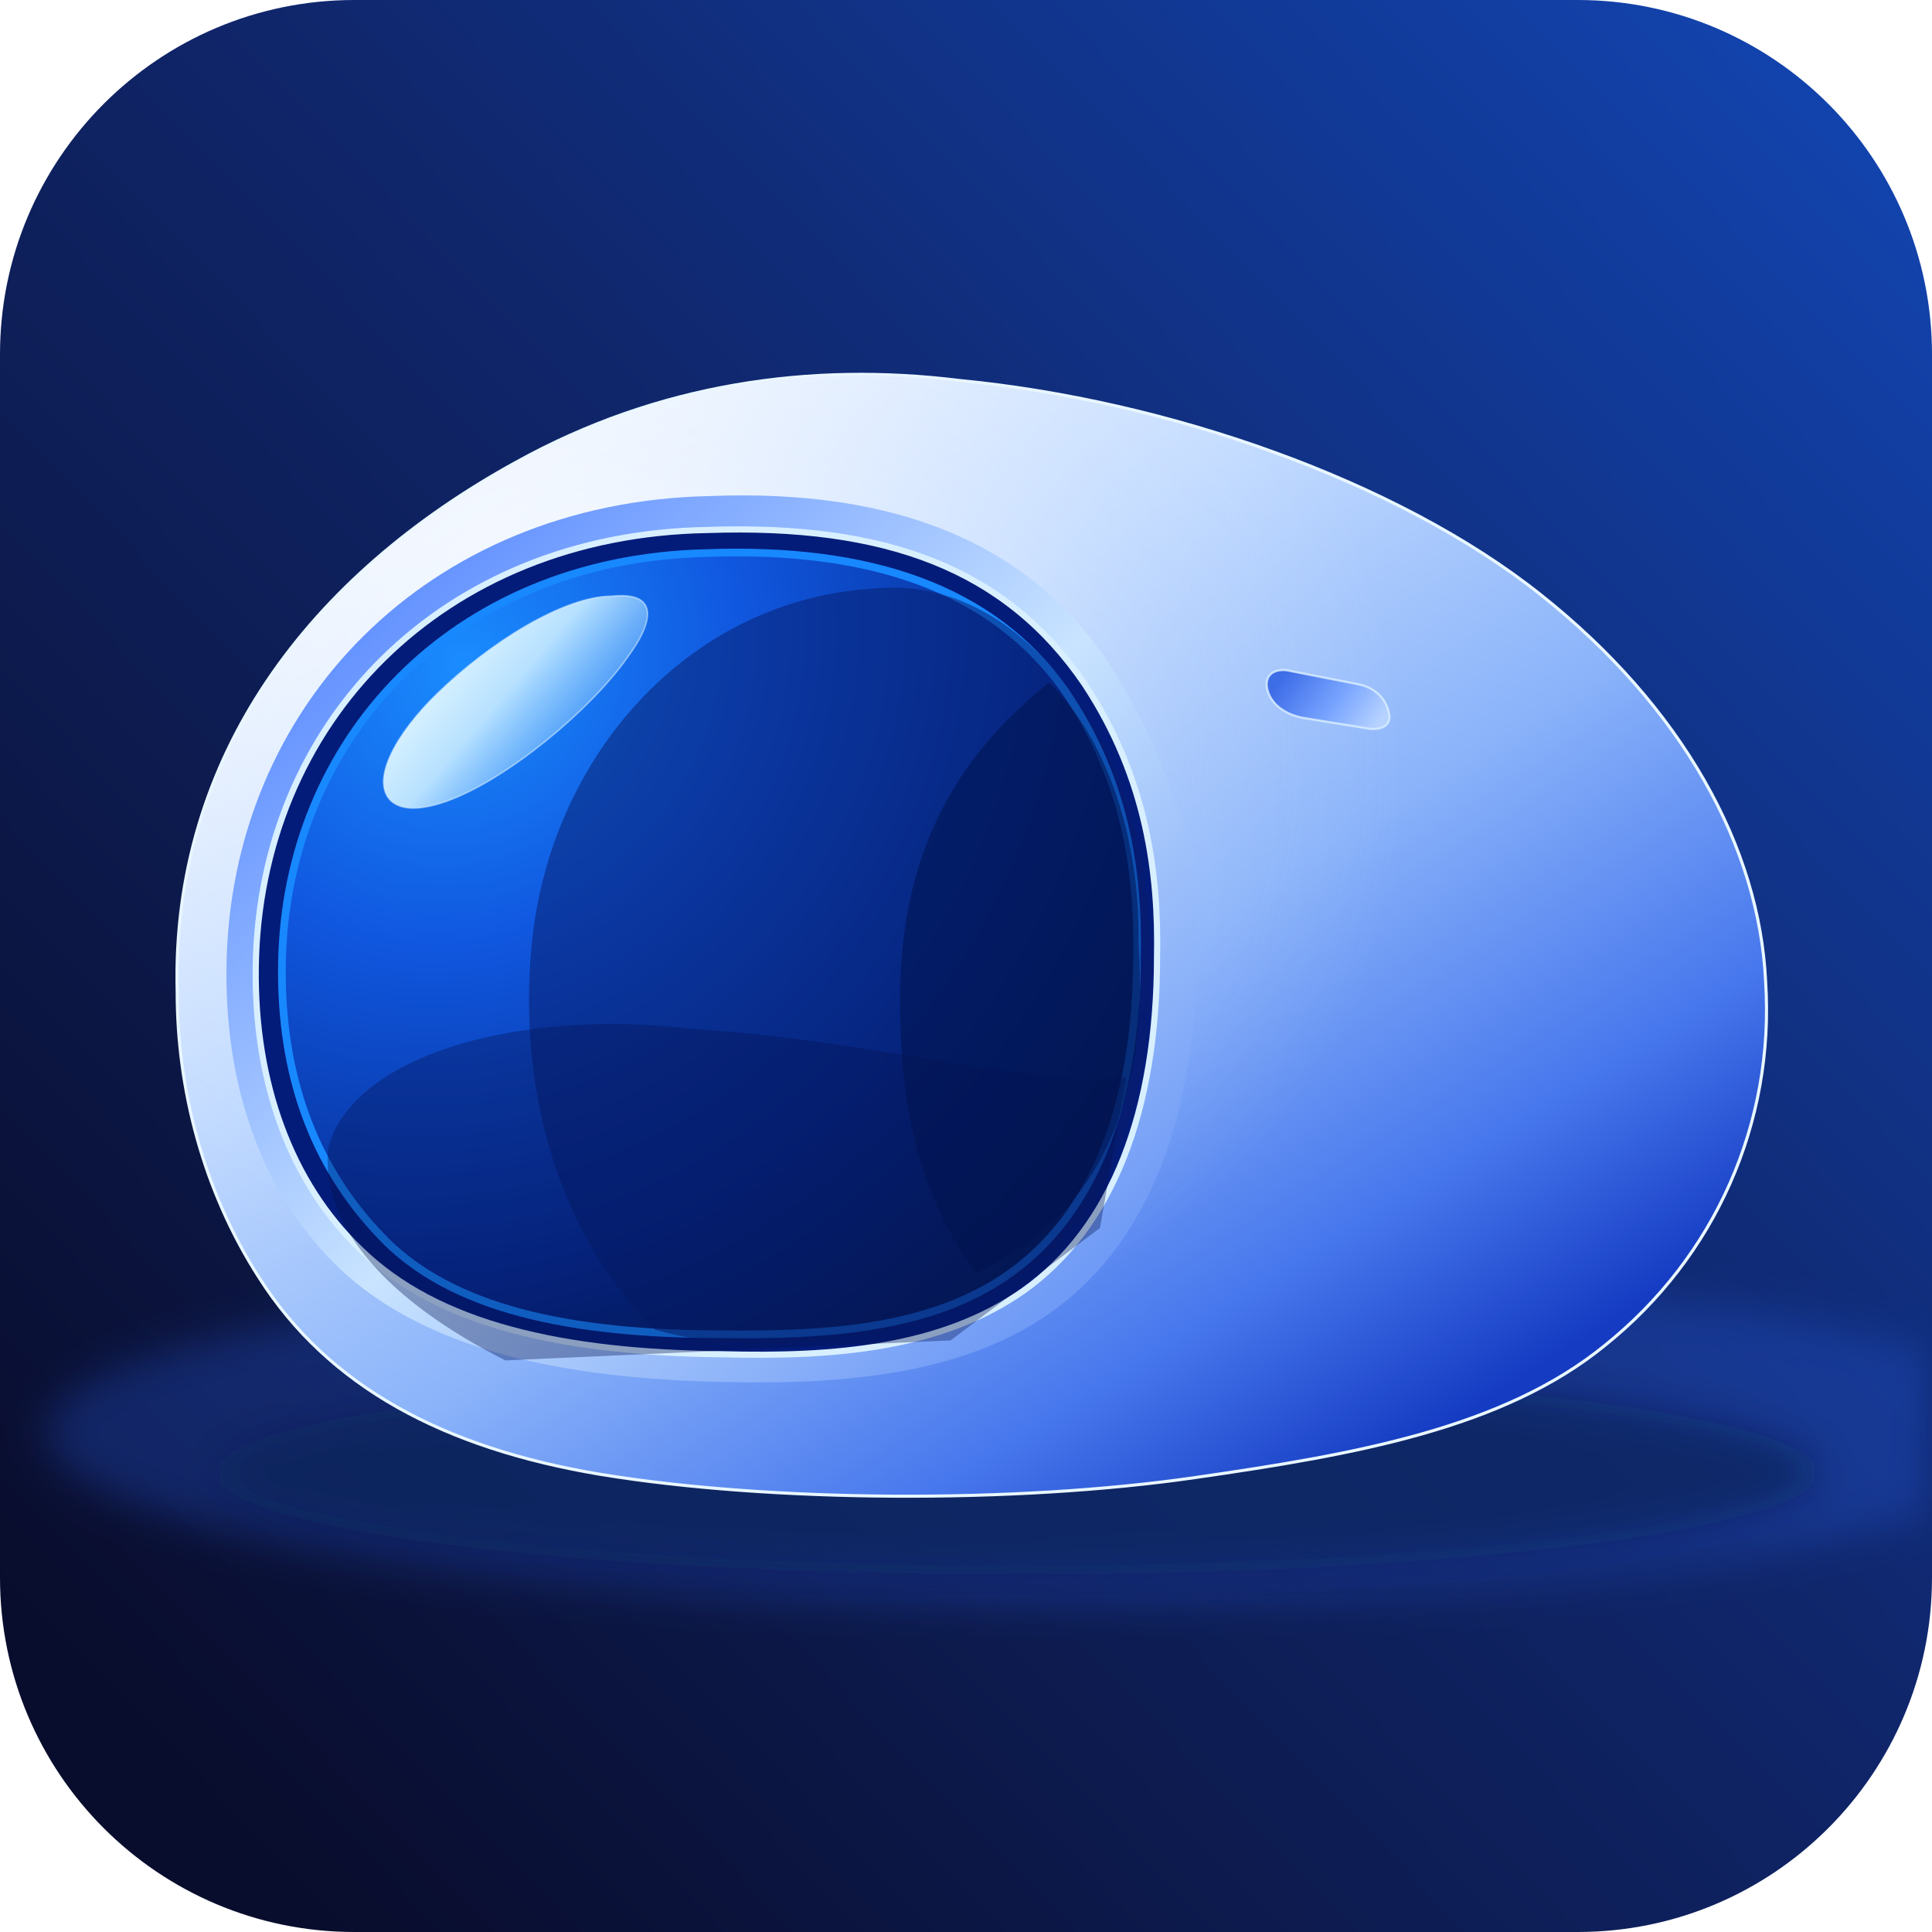
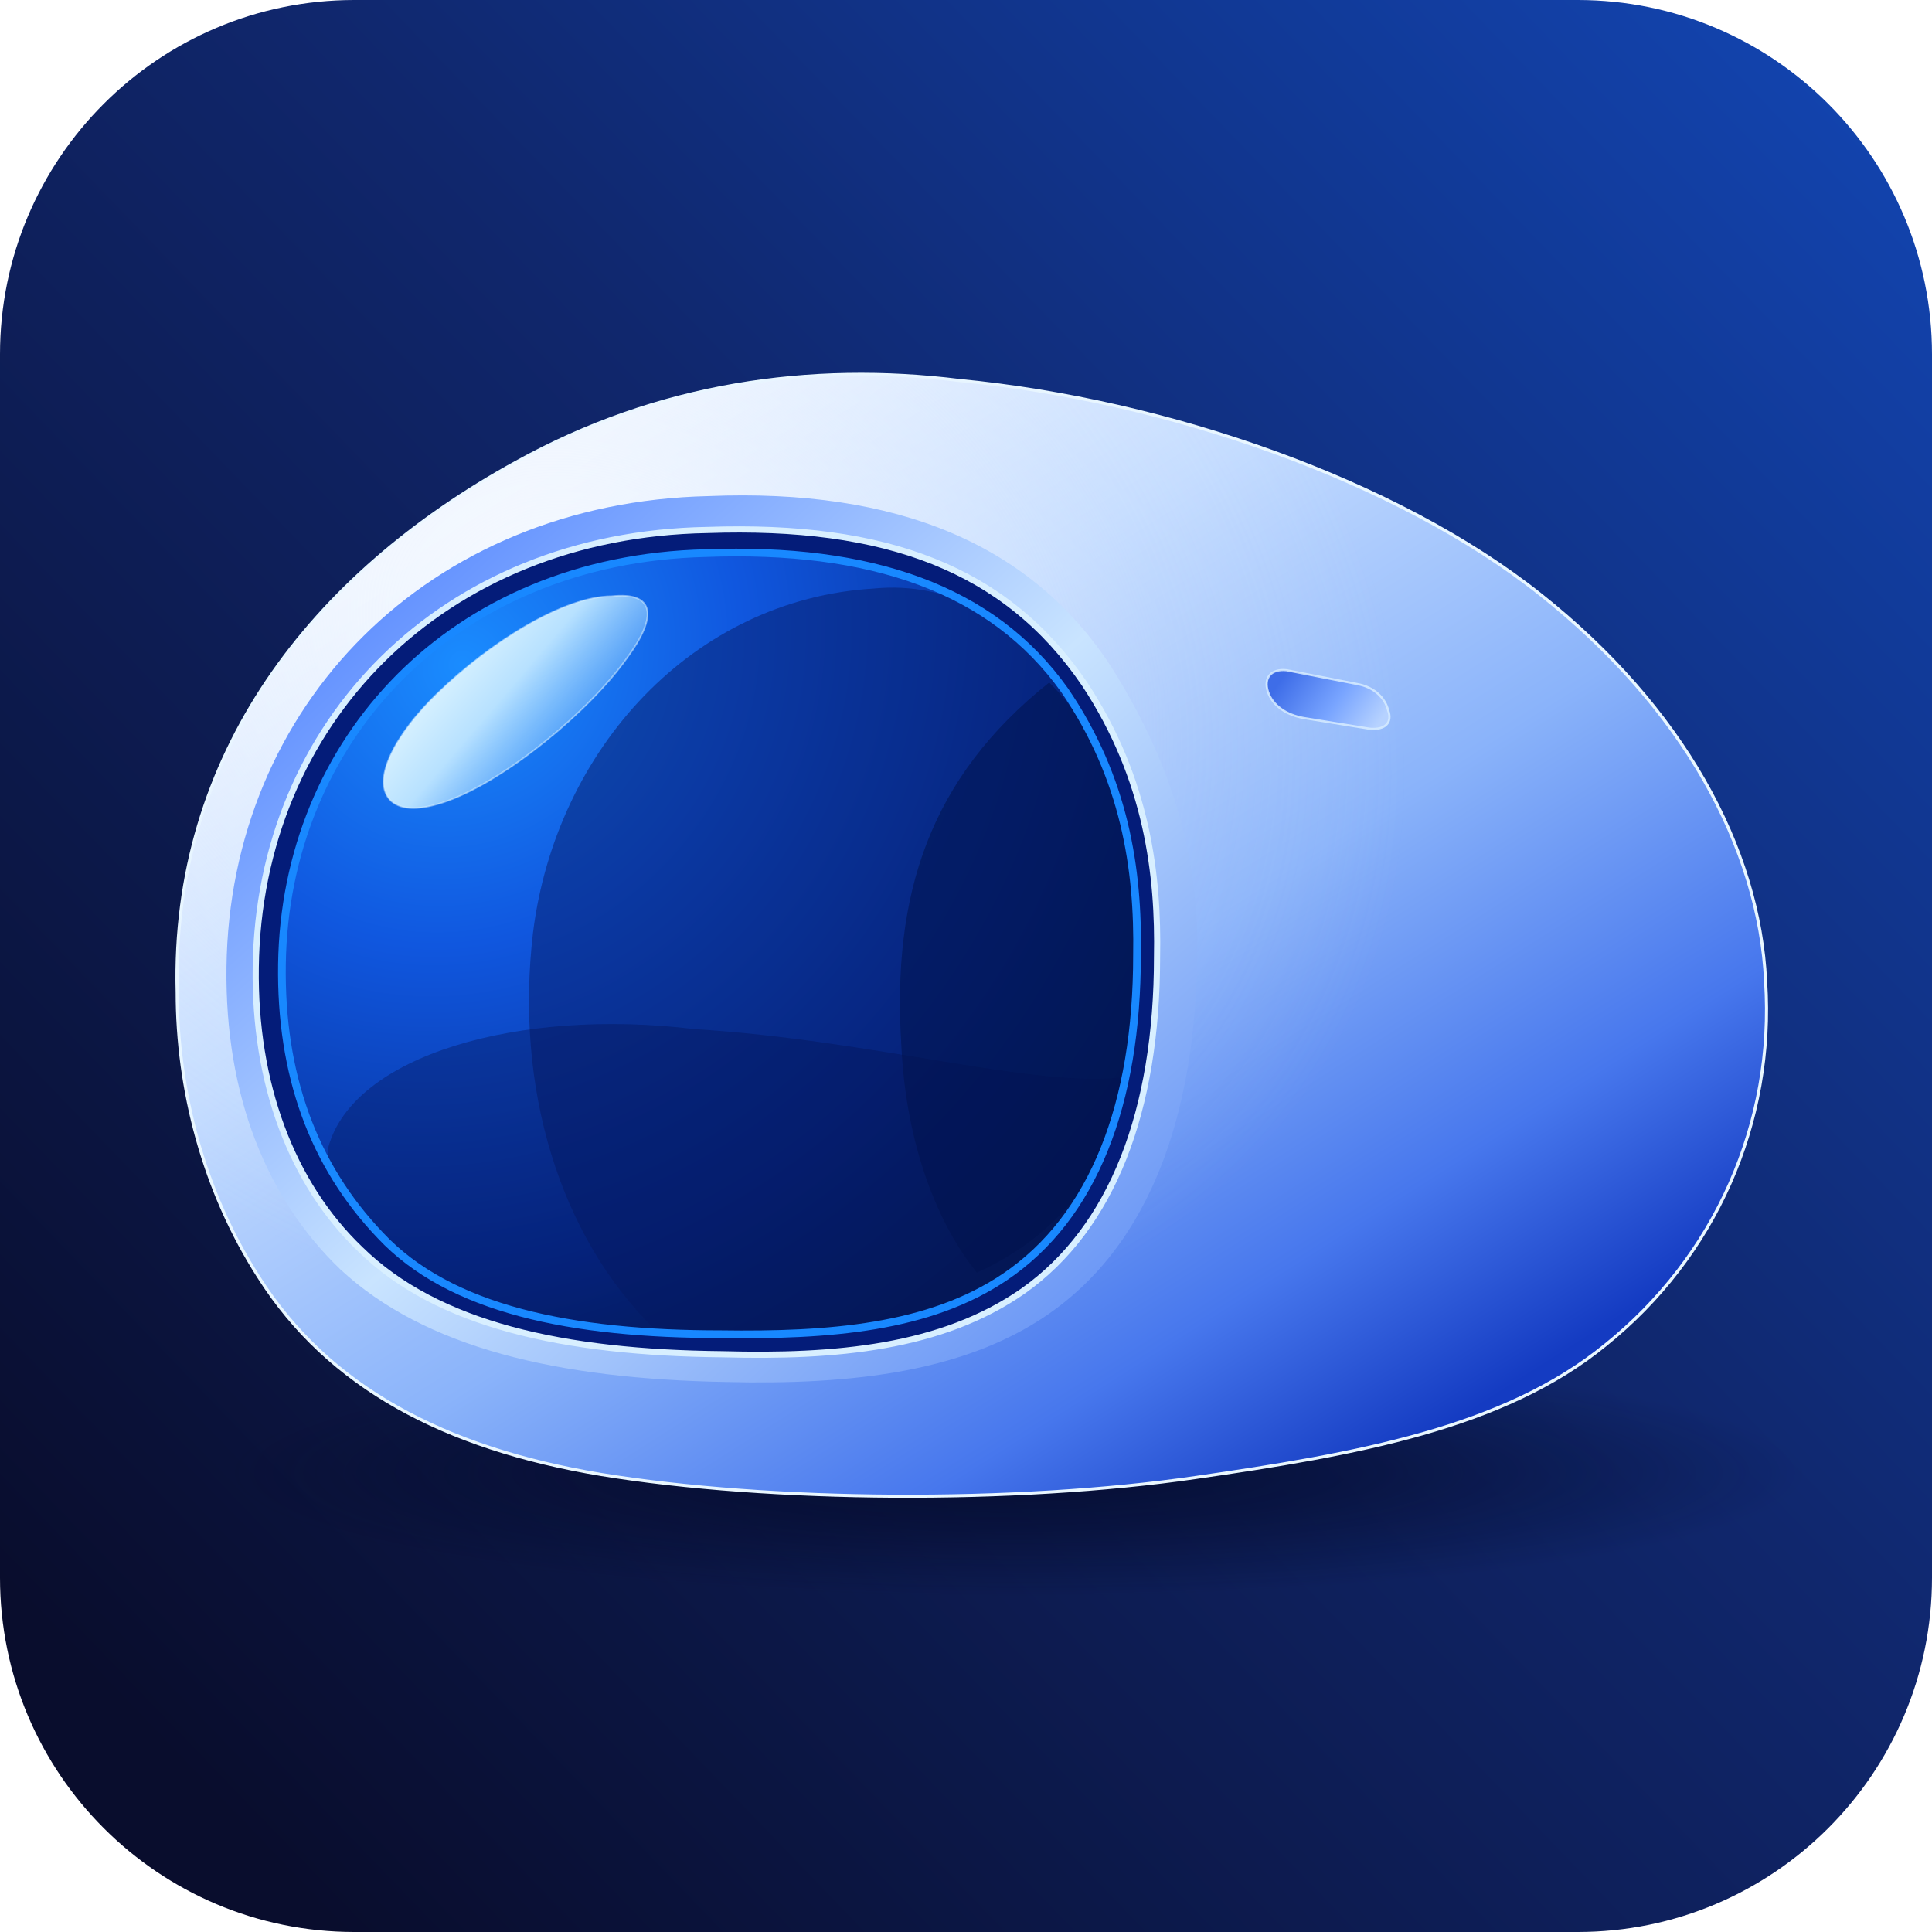
<svg xmlns="http://www.w3.org/2000/svg" viewBox="0 0 1254 1254" role="img" aria-labelledby="title desc">
  <defs>
    <clipPath id="squircle">
      <rect width="1254" height="1254" rx="230" />
    </clipPath>
    <linearGradient id="bg" x1="70" y1="1100" x2="1170" y2="40" gradientUnits="userSpaceOnUse">
      <stop stop-color="#090d2d" />
      <stop offset=".56" stop-color="#10276d" />
      <stop offset="1" stop-color="#1243ad" />
    </linearGradient>
    <linearGradient id="shell" x1="420" y1="260" x2="870" y2="970" gradientUnits="userSpaceOnUse">
      <stop stop-color="#f0f6ff" />
      <stop offset=".27" stop-color="#c4dcff" />
      <stop offset=".57" stop-color="#8ab3fa" />
      <stop offset=".83" stop-color="#4777ed" />
      <stop offset="1" stop-color="#143bc2" />
    </linearGradient>
    <radialGradient id="shellGlow" cx="0" cy="0" r="1" gradientTransform="translate(385 420) rotate(26) scale(550 435)" gradientUnits="userSpaceOnUse">
      <stop stop-color="#fff" stop-opacity=".84" />
      <stop offset=".72" stop-color="#dceaff" stop-opacity=".14" />
      <stop offset="1" stop-color="#dceaff" stop-opacity="0" />
    </radialGradient>
    <radialGradient id="glass" cx="0" cy="0" r="1" gradientTransform="translate(300 430) rotate(38) scale(525 580)" gradientUnits="userSpaceOnUse">
      <stop stop-color="#1a8cff" />
      <stop offset=".33" stop-color="#1057df" />
      <stop offset=".73" stop-color="#062b91" />
      <stop offset="1" stop-color="#031743" />
    </radialGradient>
    <linearGradient id="rim" x1="230" y1="350" x2="720" y2="890" gradientUnits="userSpaceOnUse">
      <stop stop-color="#5687ff" />
      <stop offset=".5" stop-color="#c9e4ff" />
      <stop offset="1" stop-color="#5f8df4" />
    </linearGradient>
    <linearGradient id="reflection" x1="270" y1="410" x2="410" y2="530" gradientUnits="userSpaceOnUse">
      <stop stop-color="#f3ffff" />
      <stop offset=".38" stop-color="#b7e1ff" />
      <stop offset="1" stop-color="#399bff" stop-opacity="0" />
    </linearGradient>
    <linearGradient id="slot" x1="835" y1="436" x2="891" y2="475" gradientUnits="userSpaceOnUse">
      <stop stop-color="#3e6de8" />
      <stop offset=".55" stop-color="#78a4ff" />
      <stop offset="1" stop-color="#b6d2ff" />
    </linearGradient>
-     <filter id="blur">
-       <feGaussianBlur stdDeviation="13" />
-     </filter>
+     <path id="lens" d="M183 626C185 481 293 363 458 359C565 355 644 382 691 448C730 505 739 564 738 620C738 716 710 790 652 829C603 862 538 867 468 866C371 866 292 850 247 802C203 756 182 697 183 626Z" />
+     <clipPath id="lensClip">
+       <use href="#lens" />
+     </clipPath>
+     <radialGradient id="shadow">
+       <stop stop-color="#020725" stop-opacity=".7" />
+       <stop offset=".45" stop-color="#020725" stop-opacity=".45" />
+       <stop offset="1" stop-color="#020725" stop-opacity="0" />
+     </radialGradient>
  </defs>
  <g clip-path="url(#squircle)">
    <rect width="1254" height="1254" fill="url(#bg)" />
-     <ellipse cx="660" cy="956" rx="520" ry="66" fill="#020725" opacity=".72" filter="url(#blur)" />
-     <ellipse cx="680" cy="930" rx="650" ry="110" fill="#255be4" opacity=".28" filter="url(#blur)" />
+     <ellipse cx="660" cy="956" rx="520" ry="80" fill="url(#shadow)" />
    <path d="M115 644C111 490 202 373 335 300C427 249 526 235 623 247C758 260 907 312 1000 386C1092 459 1142 550 1146 637C1152 729 1113 816 1042 873C976 927 880 944 776 959C659 976 500 975 390 957C288 940 213 900 168 829C132 773 115 707 115 644Z" fill="url(#shell)" stroke="#e9f7ff" stroke-width="2" />
    <path d="M115 644C111 490 202 373 335 300C427 249 526 235 623 247C758 260 907 312 1000 386C1092 459 1142 550 1146 637C1152 729 1113 816 1042 873C976 927 880 944 776 959C659 976 500 975 390 957C288 940 213 900 168 829C132 773 115 707 115 644Z" fill="url(#shellGlow)" />
    <path d="M147 628C149 458 278 326 460 322C582 317 670 353 722 434C764 501 779 563 777 625C775 727 745 805 686 849C630 891 552 899 471 897C362 895 276 875 221 824C173 778 146 711 147 628Z" fill="url(#rim)" />
    <path d="M166 628C168 469 287 347 459 344C575 340 653 369 704 444C745 506 752 569 751 621C751 721 722 797 664 838C611 875 542 881 469 879C366 878 284 860 234 811C189 768 165 703 166 628Z" fill="#041c79" stroke="#d8efff" stroke-width="4" />
-     <path d="M183 626C185 481 293 363 458 359C565 355 644 382 691 448C730 505 739 564 738 620C738 716 710 790 652 829C603 862 538 867 468 866C371 866 292 850 247 802C203 756 182 697 183 626Z" fill="url(#glass)" stroke="#1888ff" stroke-width="5" />
-     <path d="M567 382C450 389 361 486 346 605C334 706 363 802 425 863C492 883 605 870 667 825C729 780 757 685 744 579C736 486 667 372 567 382Z" fill="#061d6c" opacity=".52" />
-     <path d="M681 443C603 505 579 581 585 678C588 744 609 795 634 826C712 791 746 715 739 612C740 545 719 480 681 443Z" fill="#00134c" opacity=".55" />
-     <path d="M213 745C229 685 337 654 451 668C567 675 674 707 731 699L714 797L617 870L328 883C253 845 208 797 213 745Z" fill="#02104f" opacity=".36" />
-     <path d="M254 520C240 507 257 476 284 450C318 417 366 387 397 387C425 384 427 400 407 427C383 461 329 506 290 520C273 526 261 526 254 520Z" fill="url(#reflection)" stroke="#d4efff" stroke-opacity=".55" />
+     <use href="#lens" fill="url(#glass)" />
+     <g clip-path="url(#lensClip)">
+       <path d="M567 382C450 389 361 486 346 605C334 706 363 802 425 863C492 883 605 870 667 825C729 780 757 685 744 579C736 486 667 372 567 382Z" fill="#061d6c" opacity=".52" />
+       <path d="M681 443C603 505 579 581 585 678C588 744 609 795 634 826C712 791 746 715 739 612C740 545 719 480 681 443Z" fill="#00134c" opacity=".55" />
+       <path d="M213 745C229 685 337 654 451 668C567 675 674 707 731 699L714 797L617 870L328 883C253 845 208 797 213 745Z" fill="#02104f" opacity=".36" />
+       <path d="M254 520C240 507 257 476 284 450C318 417 366 387 397 387C425 384 427 400 407 427C383 461 329 506 290 520C273 526 261 526 254 520Z" fill="url(#reflection)" stroke="#d4efff" stroke-opacity=".55" />
+     </g>
+     <use href="#lens" fill="none" stroke="#1888ff" stroke-width="5" />
    <path d="M835 435L881 444C892 446 899 453 901 461C904 469 899 474 889 473L846 466C835 464 826 458 823 449C820 440 825 434 835 435Z" fill="url(#slot)" stroke="#d7ecff" stroke-opacity=".85" stroke-width="1.4" />
  </g>
</svg>
